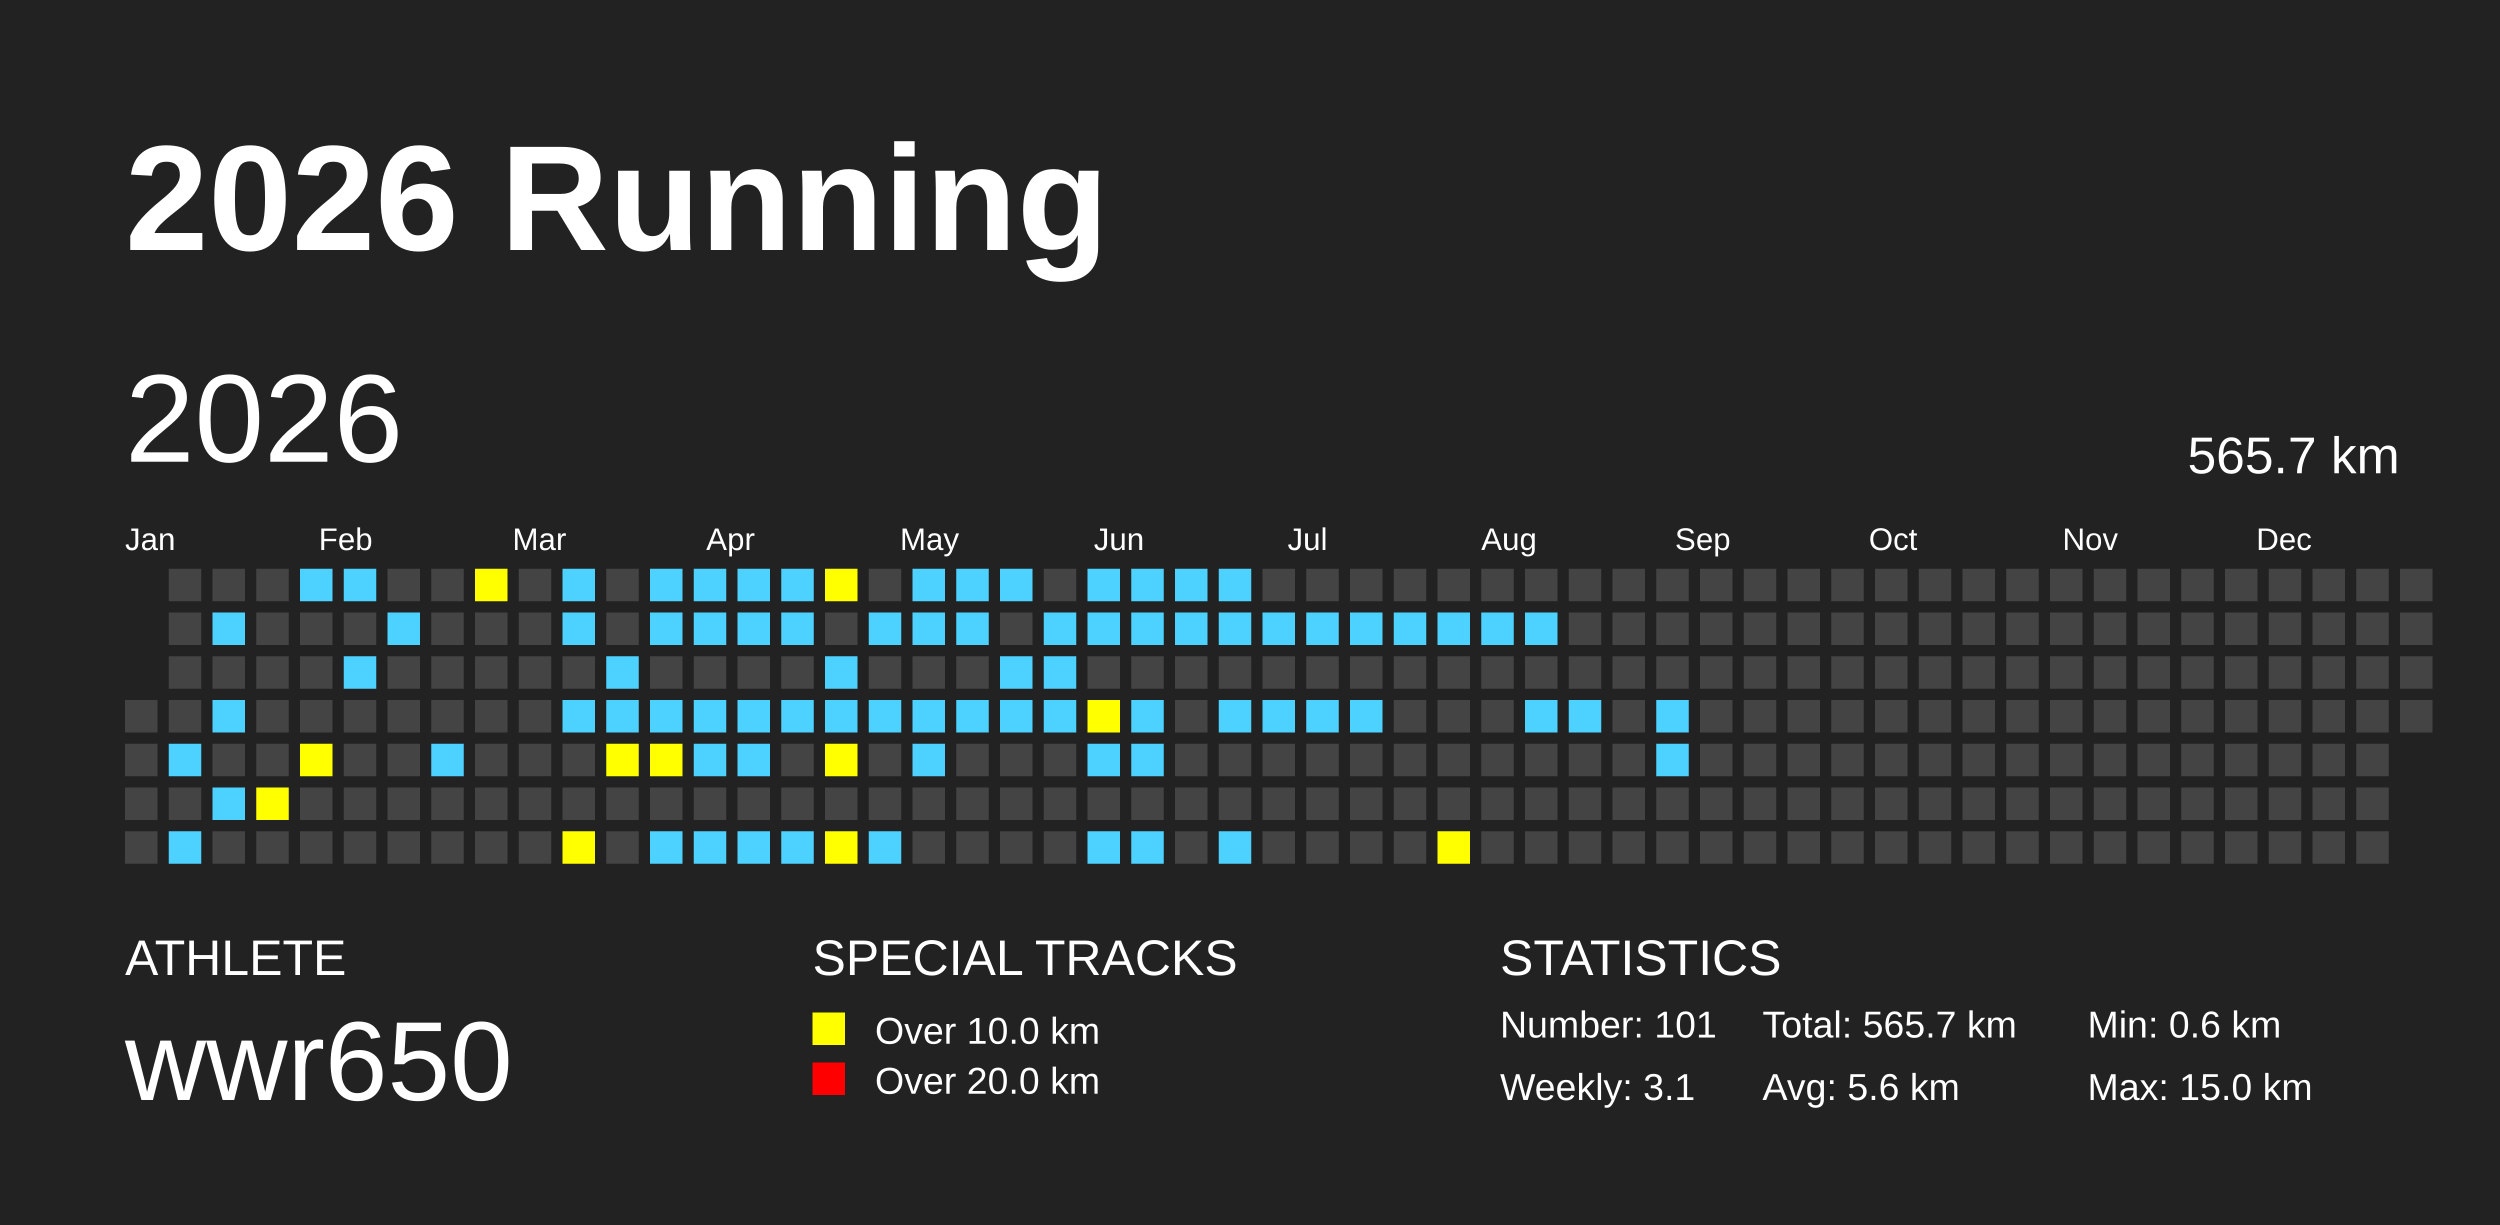
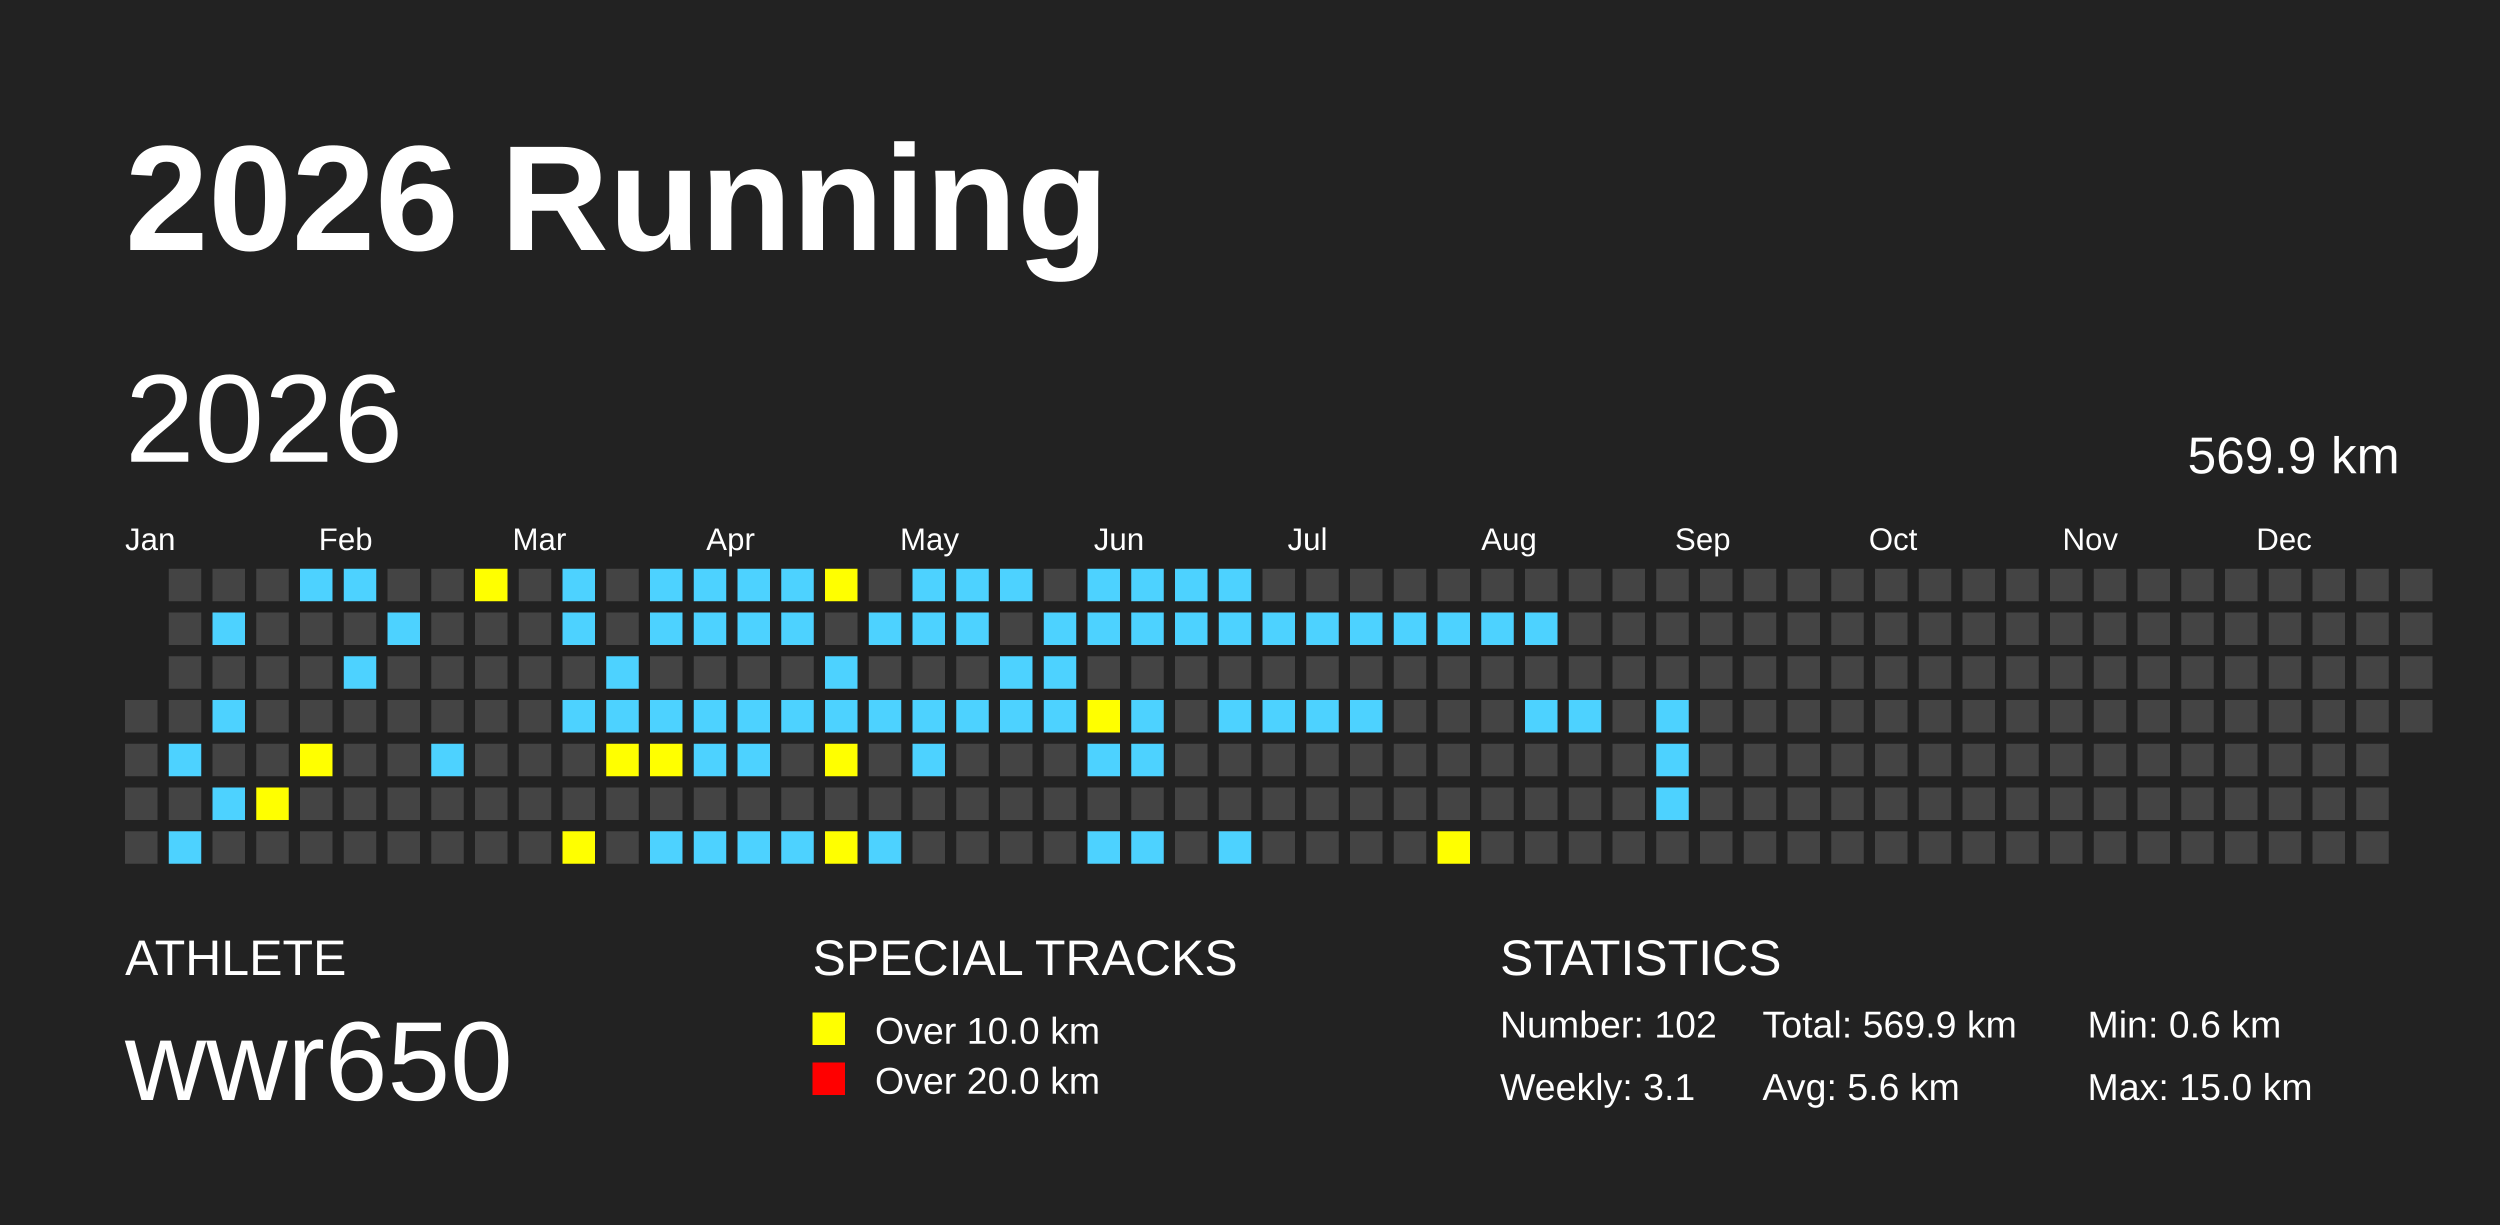
<svg xmlns="http://www.w3.org/2000/svg" baseProfile="full" height="98mm" version="1.1" viewBox="0,0,200,98" width="200mm">
  <defs />
  <rect fill="#222222" height="98" width="200" x="0" y="0" />
  <text fill="#FFFFFF" style="font-size:12px; font-family:Arial; font-weight:bold;" x="10" y="20">2026 Running</text>
  <text fill="#FFFFFF" style="font-size:4px; font-family:Arial" x="10" y="78">ATHLETE</text>
  <text fill="#FFFFFF" style="font-size:9px; font-family:Arial" x="10" y="88">wwr650</text>
  <text fill="#FFFFFF" style="font-size:4px; font-family:Arial" x="65" y="78">SPECIAL TRACKS</text>
  <rect fill="yellow" height="2.6" width="2.6" x="65" y="81" />
  <text fill="#FFFFFF" style="font-size:3px; font-family:Arial" x="70" y="83.5">Over 10.0 km</text>
  <rect fill="red" height="2.6" width="2.6" x="65" y="85" />
  <text fill="#FFFFFF" style="font-size:3px; font-family:Arial" x="70" y="87.5">Over 20.0 km</text>
  <text fill="#FFFFFF" style="font-size:4px; font-family:Arial" x="120" y="78">STATISTICS</text>
-   <text fill="#FFFFFF" style="font-size:3px; font-family:Arial" x="120" y="83">Number: 101</text>
+   <text fill="#FFFFFF" style="font-size:3px; font-family:Arial" x="120" y="83">Number: 102</text>
  <text fill="#FFFFFF" style="font-size:3px; font-family:Arial" x="120" y="88">Weekly: 3.1</text>
-   <text fill="#FFFFFF" style="font-size:3px; font-family:Arial" x="141" y="83">Total: 565.7 km</text>
+   <text fill="#FFFFFF" style="font-size:3px; font-family:Arial" x="141" y="83">Total: 569.9 km</text>
  <text fill="#FFFFFF" style="font-size:3px; font-family:Arial" x="141" y="88">Avg: 5.6 km</text>
  <text fill="#FFFFFF" style="font-size:3px; font-family:Arial" x="167" y="83">Min: 0.6 km</text>
  <text fill="#FFFFFF" style="font-size:3px; font-family:Arial" x="167" y="88">Max: 15.0 km</text>
  <text dominant-baseline="hanging" fill="#FFFFFF" style="font-size:10.0px; font-family:Arial;" x="10" y="30">2026</text>
-   <text dominant-baseline="hanging" fill="#FFFFFF" style="font-size:4.125px; font-family:Arial;" x="175" y="35">565.7 km</text>
+   <text dominant-baseline="hanging" fill="#FFFFFF" style="font-size:4.125px; font-family:Arial;" x="175" y="35">569.9 km</text>
  <text fill="#FFFFFF" style="font-size:2.5px; font-family:Arial" x="10.0" y="44">Jan</text>
  <text fill="#FFFFFF" style="font-size:2.5px; font-family:Arial" x="25.5" y="44">Feb</text>
  <text fill="#FFFFFF" style="font-size:2.5px; font-family:Arial" x="41.0" y="44">Mar</text>
  <text fill="#FFFFFF" style="font-size:2.5px; font-family:Arial" x="56.5" y="44">Apr</text>
  <text fill="#FFFFFF" style="font-size:2.5px; font-family:Arial" x="72.0" y="44">May</text>
  <text fill="#FFFFFF" style="font-size:2.5px; font-family:Arial" x="87.5" y="44">Jun</text>
  <text fill="#FFFFFF" style="font-size:2.5px; font-family:Arial" x="103.0" y="44">Jul</text>
  <text fill="#FFFFFF" style="font-size:2.5px; font-family:Arial" x="118.5" y="44">Aug</text>
  <text fill="#FFFFFF" style="font-size:2.5px; font-family:Arial" x="134.0" y="44">Sep</text>
  <text fill="#FFFFFF" style="font-size:2.5px; font-family:Arial" x="149.5" y="44">Oct</text>
  <text fill="#FFFFFF" style="font-size:2.5px; font-family:Arial" x="165.0" y="44">Nov</text>
  <text fill="#FFFFFF" style="font-size:2.5px; font-family:Arial" x="180.5" y="44">Dec</text>
  <rect fill="#444444" height="2.6" width="2.6" x="10.0" y="56.0" />
  <rect fill="#444444" height="2.6" width="2.6" x="10.0" y="59.5" />
  <rect fill="#444444" height="2.6" width="2.6" x="10.0" y="63.0" />
  <rect fill="#444444" height="2.6" width="2.6" x="10.0" y="66.5" />
  <rect fill="#444444" height="2.6" width="2.6" x="13.5" y="45.5" />
  <rect fill="#444444" height="2.6" width="2.6" x="13.5" y="49.0" />
  <rect fill="#444444" height="2.6" width="2.6" x="13.5" y="52.5" />
  <rect fill="#444444" height="2.6" width="2.6" x="13.5" y="56.0" />
  <rect fill="#4DD2FF" height="2.6" width="2.6" x="13.5" y="59.5" />
  <rect fill="#444444" height="2.6" width="2.6" x="13.5" y="63.0" />
  <rect fill="#4DD2FF" height="2.6" width="2.6" x="13.5" y="66.5" />
  <rect fill="#444444" height="2.6" width="2.6" x="17.0" y="45.5" />
  <rect fill="#4DD2FF" height="2.6" width="2.6" x="17.0" y="49.0" />
  <rect fill="#444444" height="2.6" width="2.6" x="17.0" y="52.5" />
  <rect fill="#4DD2FF" height="2.6" width="2.6" x="17.0" y="56.0" />
  <rect fill="#444444" height="2.6" width="2.6" x="17.0" y="59.5" />
  <rect fill="#4DD2FF" height="2.6" width="2.6" x="17.0" y="63.0" />
  <rect fill="#444444" height="2.6" width="2.6" x="17.0" y="66.5" />
  <rect fill="#444444" height="2.6" width="2.6" x="20.5" y="45.5" />
  <rect fill="#444444" height="2.6" width="2.6" x="20.5" y="49.0" />
  <rect fill="#444444" height="2.6" width="2.6" x="20.5" y="52.5" />
  <rect fill="#444444" height="2.6" width="2.6" x="20.5" y="56.0" />
  <rect fill="#444444" height="2.6" width="2.6" x="20.5" y="59.5" />
  <rect fill="yellow" height="2.6" width="2.6" x="20.5" y="63.0" />
  <rect fill="#444444" height="2.6" width="2.6" x="20.5" y="66.5" />
  <rect fill="#4DD2FF" height="2.6" width="2.6" x="24.0" y="45.5" />
  <rect fill="#444444" height="2.6" width="2.6" x="24.0" y="49.0" />
  <rect fill="#444444" height="2.6" width="2.6" x="24.0" y="52.5" />
  <rect fill="#444444" height="2.6" width="2.6" x="24.0" y="56.0" />
  <rect fill="yellow" height="2.6" width="2.6" x="24.0" y="59.5" />
  <rect fill="#444444" height="2.6" width="2.6" x="24.0" y="63.0" />
  <rect fill="#444444" height="2.6" width="2.6" x="24.0" y="66.5" />
  <rect fill="#4DD2FF" height="2.6" width="2.6" x="27.5" y="45.5" />
  <rect fill="#444444" height="2.6" width="2.6" x="27.5" y="49.0" />
  <rect fill="#4DD2FF" height="2.6" width="2.6" x="27.5" y="52.5" />
  <rect fill="#444444" height="2.6" width="2.6" x="27.5" y="56.0" />
  <rect fill="#444444" height="2.6" width="2.6" x="27.5" y="59.5" />
  <rect fill="#444444" height="2.6" width="2.6" x="27.5" y="63.0" />
  <rect fill="#444444" height="2.6" width="2.6" x="27.5" y="66.5" />
  <rect fill="#444444" height="2.6" width="2.6" x="31.0" y="45.5" />
  <rect fill="#4DD2FF" height="2.6" width="2.6" x="31.0" y="49.0" />
  <rect fill="#444444" height="2.6" width="2.6" x="31.0" y="52.5" />
  <rect fill="#444444" height="2.6" width="2.6" x="31.0" y="56.0" />
  <rect fill="#444444" height="2.6" width="2.6" x="31.0" y="59.5" />
  <rect fill="#444444" height="2.6" width="2.6" x="31.0" y="63.0" />
  <rect fill="#444444" height="2.6" width="2.6" x="31.0" y="66.5" />
  <rect fill="#444444" height="2.6" width="2.6" x="34.5" y="45.5" />
  <rect fill="#444444" height="2.6" width="2.6" x="34.5" y="49.0" />
  <rect fill="#444444" height="2.6" width="2.6" x="34.5" y="52.5" />
  <rect fill="#444444" height="2.6" width="2.6" x="34.5" y="56.0" />
  <rect fill="#4DD2FF" height="2.6" width="2.6" x="34.5" y="59.5" />
  <rect fill="#444444" height="2.6" width="2.6" x="34.5" y="63.0" />
  <rect fill="#444444" height="2.6" width="2.6" x="34.5" y="66.5" />
  <rect fill="yellow" height="2.6" width="2.6" x="38.0" y="45.5" />
  <rect fill="#444444" height="2.6" width="2.6" x="38.0" y="49.0" />
  <rect fill="#444444" height="2.6" width="2.6" x="38.0" y="52.5" />
  <rect fill="#444444" height="2.6" width="2.6" x="38.0" y="56.0" />
  <rect fill="#444444" height="2.6" width="2.6" x="38.0" y="59.5" />
  <rect fill="#444444" height="2.6" width="2.6" x="38.0" y="63.0" />
  <rect fill="#444444" height="2.6" width="2.6" x="38.0" y="66.5" />
  <rect fill="#444444" height="2.6" width="2.6" x="41.5" y="45.5" />
  <rect fill="#444444" height="2.6" width="2.6" x="41.5" y="49.0" />
  <rect fill="#444444" height="2.6" width="2.6" x="41.5" y="52.5" />
  <rect fill="#444444" height="2.6" width="2.6" x="41.5" y="56.0" />
  <rect fill="#444444" height="2.6" width="2.6" x="41.5" y="59.5" />
  <rect fill="#444444" height="2.6" width="2.6" x="41.5" y="63.0" />
  <rect fill="#444444" height="2.6" width="2.6" x="41.5" y="66.5" />
  <rect fill="#4DD2FF" height="2.6" width="2.6" x="45.0" y="45.5" />
  <rect fill="#4DD2FF" height="2.6" width="2.6" x="45.0" y="49.0" />
  <rect fill="#444444" height="2.6" width="2.6" x="45.0" y="52.5" />
  <rect fill="#4DD2FF" height="2.6" width="2.6" x="45.0" y="56.0" />
  <rect fill="#444444" height="2.6" width="2.6" x="45.0" y="59.5" />
  <rect fill="#444444" height="2.6" width="2.6" x="45.0" y="63.0" />
  <rect fill="yellow" height="2.6" width="2.6" x="45.0" y="66.5" />
  <rect fill="#444444" height="2.6" width="2.6" x="48.5" y="45.5" />
  <rect fill="#444444" height="2.6" width="2.6" x="48.5" y="49.0" />
  <rect fill="#4DD2FF" height="2.6" width="2.6" x="48.5" y="52.5" />
  <rect fill="#4DD2FF" height="2.6" width="2.6" x="48.5" y="56.0" />
  <rect fill="yellow" height="2.6" width="2.6" x="48.5" y="59.5" />
  <rect fill="#444444" height="2.6" width="2.6" x="48.5" y="63.0" />
  <rect fill="#444444" height="2.6" width="2.6" x="48.5" y="66.5" />
  <rect fill="#4DD2FF" height="2.6" width="2.6" x="52.0" y="45.5" />
  <rect fill="#4DD2FF" height="2.6" width="2.6" x="52.0" y="49.0" />
  <rect fill="#444444" height="2.6" width="2.6" x="52.0" y="52.5" />
  <rect fill="#4DD2FF" height="2.6" width="2.6" x="52.0" y="56.0" />
  <rect fill="yellow" height="2.6" width="2.6" x="52.0" y="59.5" />
  <rect fill="#444444" height="2.6" width="2.6" x="52.0" y="63.0" />
  <rect fill="#4DD2FF" height="2.6" width="2.6" x="52.0" y="66.5" />
  <rect fill="#4DD2FF" height="2.6" width="2.6" x="55.5" y="45.5" />
  <rect fill="#4DD2FF" height="2.6" width="2.6" x="55.5" y="49.0" />
  <rect fill="#444444" height="2.6" width="2.6" x="55.5" y="52.5" />
  <rect fill="#4DD2FF" height="2.6" width="2.6" x="55.5" y="56.0" />
  <rect fill="#4DD2FF" height="2.6" width="2.6" x="55.5" y="59.5" />
  <rect fill="#444444" height="2.6" width="2.6" x="55.5" y="63.0" />
  <rect fill="#4DD2FF" height="2.6" width="2.6" x="55.5" y="66.5" />
  <rect fill="#4DD2FF" height="2.6" width="2.6" x="59.0" y="45.5" />
  <rect fill="#4DD2FF" height="2.6" width="2.6" x="59.0" y="49.0" />
  <rect fill="#444444" height="2.6" width="2.6" x="59.0" y="52.5" />
  <rect fill="#4DD2FF" height="2.6" width="2.6" x="59.0" y="56.0" />
  <rect fill="#4DD2FF" height="2.6" width="2.6" x="59.0" y="59.5" />
  <rect fill="#444444" height="2.6" width="2.6" x="59.0" y="63.0" />
  <rect fill="#4DD2FF" height="2.6" width="2.6" x="59.0" y="66.5" />
  <rect fill="#4DD2FF" height="2.6" width="2.6" x="62.5" y="45.5" />
  <rect fill="#4DD2FF" height="2.6" width="2.6" x="62.5" y="49.0" />
  <rect fill="#444444" height="2.6" width="2.6" x="62.5" y="52.5" />
  <rect fill="#4DD2FF" height="2.6" width="2.6" x="62.5" y="56.0" />
  <rect fill="#444444" height="2.6" width="2.6" x="62.5" y="59.5" />
  <rect fill="#444444" height="2.6" width="2.6" x="62.5" y="63.0" />
  <rect fill="#4DD2FF" height="2.6" width="2.6" x="62.5" y="66.5" />
  <rect fill="yellow" height="2.6" width="2.6" x="66.0" y="45.5" />
  <rect fill="#444444" height="2.6" width="2.6" x="66.0" y="49.0" />
  <rect fill="#4DD2FF" height="2.6" width="2.6" x="66.0" y="52.5" />
  <rect fill="#4DD2FF" height="2.6" width="2.6" x="66.0" y="56.0" />
  <rect fill="yellow" height="2.6" width="2.6" x="66.0" y="59.5" />
  <rect fill="#444444" height="2.6" width="2.6" x="66.0" y="63.0" />
  <rect fill="yellow" height="2.6" width="2.6" x="66.0" y="66.5" />
  <rect fill="#444444" height="2.6" width="2.6" x="69.5" y="45.5" />
  <rect fill="#4DD2FF" height="2.6" width="2.6" x="69.5" y="49.0" />
  <rect fill="#444444" height="2.6" width="2.6" x="69.5" y="52.5" />
  <rect fill="#4DD2FF" height="2.6" width="2.6" x="69.5" y="56.0" />
  <rect fill="#444444" height="2.6" width="2.6" x="69.5" y="59.5" />
  <rect fill="#444444" height="2.6" width="2.6" x="69.5" y="63.0" />
  <rect fill="#4DD2FF" height="2.6" width="2.6" x="69.5" y="66.5" />
  <rect fill="#4DD2FF" height="2.6" width="2.6" x="73.0" y="45.5" />
  <rect fill="#4DD2FF" height="2.6" width="2.6" x="73.0" y="49.0" />
  <rect fill="#444444" height="2.6" width="2.6" x="73.0" y="52.5" />
  <rect fill="#4DD2FF" height="2.6" width="2.6" x="73.0" y="56.0" />
  <rect fill="#4DD2FF" height="2.6" width="2.6" x="73.0" y="59.5" />
  <rect fill="#444444" height="2.6" width="2.6" x="73.0" y="63.0" />
  <rect fill="#444444" height="2.6" width="2.6" x="73.0" y="66.5" />
  <rect fill="#4DD2FF" height="2.6" width="2.6" x="76.5" y="45.5" />
  <rect fill="#4DD2FF" height="2.6" width="2.6" x="76.5" y="49.0" />
  <rect fill="#444444" height="2.6" width="2.6" x="76.5" y="52.5" />
  <rect fill="#4DD2FF" height="2.6" width="2.6" x="76.5" y="56.0" />
  <rect fill="#444444" height="2.6" width="2.6" x="76.5" y="59.5" />
  <rect fill="#444444" height="2.6" width="2.6" x="76.5" y="63.0" />
  <rect fill="#444444" height="2.6" width="2.6" x="76.5" y="66.5" />
  <rect fill="#4DD2FF" height="2.6" width="2.6" x="80.0" y="45.5" />
  <rect fill="#444444" height="2.6" width="2.6" x="80.0" y="49.0" />
  <rect fill="#4DD2FF" height="2.6" width="2.6" x="80.0" y="52.5" />
  <rect fill="#4DD2FF" height="2.6" width="2.6" x="80.0" y="56.0" />
  <rect fill="#444444" height="2.6" width="2.6" x="80.0" y="59.5" />
  <rect fill="#444444" height="2.6" width="2.6" x="80.0" y="63.0" />
  <rect fill="#444444" height="2.6" width="2.6" x="80.0" y="66.5" />
  <rect fill="#444444" height="2.6" width="2.6" x="83.5" y="45.5" />
  <rect fill="#4DD2FF" height="2.6" width="2.6" x="83.5" y="49.0" />
  <rect fill="#4DD2FF" height="2.6" width="2.6" x="83.5" y="52.5" />
  <rect fill="#4DD2FF" height="2.6" width="2.6" x="83.5" y="56.0" />
  <rect fill="#444444" height="2.6" width="2.6" x="83.5" y="59.5" />
  <rect fill="#444444" height="2.6" width="2.6" x="83.5" y="63.0" />
  <rect fill="#444444" height="2.6" width="2.6" x="83.5" y="66.5" />
  <rect fill="#4DD2FF" height="2.6" width="2.6" x="87.0" y="45.5" />
  <rect fill="#4DD2FF" height="2.6" width="2.6" x="87.0" y="49.0" />
  <rect fill="#444444" height="2.6" width="2.6" x="87.0" y="52.5" />
  <rect fill="yellow" height="2.6" width="2.6" x="87.0" y="56.0" />
  <rect fill="#4DD2FF" height="2.6" width="2.6" x="87.0" y="59.5" />
  <rect fill="#444444" height="2.6" width="2.6" x="87.0" y="63.0" />
  <rect fill="#4DD2FF" height="2.6" width="2.6" x="87.0" y="66.5" />
  <rect fill="#4DD2FF" height="2.6" width="2.6" x="90.5" y="45.5" />
  <rect fill="#4DD2FF" height="2.6" width="2.6" x="90.5" y="49.0" />
  <rect fill="#444444" height="2.6" width="2.6" x="90.5" y="52.5" />
  <rect fill="#4DD2FF" height="2.6" width="2.6" x="90.5" y="56.0" />
  <rect fill="#4DD2FF" height="2.6" width="2.6" x="90.5" y="59.5" />
  <rect fill="#444444" height="2.6" width="2.6" x="90.5" y="63.0" />
  <rect fill="#4DD2FF" height="2.6" width="2.6" x="90.5" y="66.5" />
  <rect fill="#4DD2FF" height="2.6" width="2.6" x="94.0" y="45.5" />
  <rect fill="#4DD2FF" height="2.6" width="2.6" x="94.0" y="49.0" />
  <rect fill="#444444" height="2.6" width="2.6" x="94.0" y="52.5" />
  <rect fill="#444444" height="2.6" width="2.6" x="94.0" y="56.0" />
  <rect fill="#444444" height="2.6" width="2.6" x="94.0" y="59.5" />
  <rect fill="#444444" height="2.6" width="2.6" x="94.0" y="63.0" />
  <rect fill="#444444" height="2.6" width="2.6" x="94.0" y="66.5" />
  <rect fill="#4DD2FF" height="2.6" width="2.6" x="97.5" y="45.5" />
  <rect fill="#4DD2FF" height="2.6" width="2.6" x="97.5" y="49.0" />
  <rect fill="#444444" height="2.6" width="2.6" x="97.5" y="52.5" />
  <rect fill="#4DD2FF" height="2.6" width="2.6" x="97.5" y="56.0" />
  <rect fill="#444444" height="2.6" width="2.6" x="97.5" y="59.5" />
  <rect fill="#444444" height="2.6" width="2.6" x="97.5" y="63.0" />
  <rect fill="#4DD2FF" height="2.6" width="2.6" x="97.5" y="66.5" />
  <rect fill="#444444" height="2.6" width="2.6" x="101.0" y="45.5" />
  <rect fill="#4DD2FF" height="2.6" width="2.6" x="101.0" y="49.0" />
  <rect fill="#444444" height="2.6" width="2.6" x="101.0" y="52.5" />
  <rect fill="#4DD2FF" height="2.6" width="2.6" x="101.0" y="56.0" />
  <rect fill="#444444" height="2.6" width="2.6" x="101.0" y="59.5" />
  <rect fill="#444444" height="2.6" width="2.6" x="101.0" y="63.0" />
  <rect fill="#444444" height="2.6" width="2.6" x="101.0" y="66.5" />
  <rect fill="#444444" height="2.6" width="2.6" x="104.5" y="45.5" />
  <rect fill="#4DD2FF" height="2.6" width="2.6" x="104.5" y="49.0" />
  <rect fill="#444444" height="2.6" width="2.6" x="104.5" y="52.5" />
  <rect fill="#4DD2FF" height="2.6" width="2.6" x="104.5" y="56.0" />
  <rect fill="#444444" height="2.6" width="2.6" x="104.5" y="59.5" />
  <rect fill="#444444" height="2.6" width="2.6" x="104.5" y="63.0" />
  <rect fill="#444444" height="2.6" width="2.6" x="104.5" y="66.5" />
  <rect fill="#444444" height="2.6" width="2.6" x="108.0" y="45.5" />
  <rect fill="#4DD2FF" height="2.6" width="2.6" x="108.0" y="49.0" />
  <rect fill="#444444" height="2.6" width="2.6" x="108.0" y="52.5" />
  <rect fill="#4DD2FF" height="2.6" width="2.6" x="108.0" y="56.0" />
  <rect fill="#444444" height="2.6" width="2.6" x="108.0" y="59.5" />
  <rect fill="#444444" height="2.6" width="2.6" x="108.0" y="63.0" />
  <rect fill="#444444" height="2.6" width="2.6" x="108.0" y="66.5" />
  <rect fill="#444444" height="2.6" width="2.6" x="111.5" y="45.5" />
  <rect fill="#4DD2FF" height="2.6" width="2.6" x="111.5" y="49.0" />
  <rect fill="#444444" height="2.6" width="2.6" x="111.5" y="52.5" />
  <rect fill="#444444" height="2.6" width="2.6" x="111.5" y="56.0" />
  <rect fill="#444444" height="2.6" width="2.6" x="111.5" y="59.5" />
  <rect fill="#444444" height="2.6" width="2.6" x="111.5" y="63.0" />
  <rect fill="#444444" height="2.6" width="2.6" x="111.5" y="66.5" />
  <rect fill="#444444" height="2.6" width="2.6" x="115.0" y="45.5" />
  <rect fill="#4DD2FF" height="2.6" width="2.6" x="115.0" y="49.0" />
  <rect fill="#444444" height="2.6" width="2.6" x="115.0" y="52.5" />
  <rect fill="#444444" height="2.6" width="2.6" x="115.0" y="56.0" />
  <rect fill="#444444" height="2.6" width="2.6" x="115.0" y="59.5" />
  <rect fill="#444444" height="2.6" width="2.6" x="115.0" y="63.0" />
  <rect fill="yellow" height="2.6" width="2.6" x="115.0" y="66.5" />
  <rect fill="#444444" height="2.6" width="2.6" x="118.5" y="45.5" />
  <rect fill="#4DD2FF" height="2.6" width="2.6" x="118.5" y="49.0" />
  <rect fill="#444444" height="2.6" width="2.6" x="118.5" y="52.5" />
  <rect fill="#444444" height="2.6" width="2.6" x="118.5" y="56.0" />
  <rect fill="#444444" height="2.6" width="2.6" x="118.5" y="59.5" />
  <rect fill="#444444" height="2.6" width="2.6" x="118.5" y="63.0" />
  <rect fill="#444444" height="2.6" width="2.6" x="118.5" y="66.5" />
  <rect fill="#444444" height="2.6" width="2.6" x="122.0" y="45.5" />
  <rect fill="#4DD2FF" height="2.6" width="2.6" x="122.0" y="49.0" />
  <rect fill="#444444" height="2.6" width="2.6" x="122.0" y="52.5" />
  <rect fill="#4DD2FF" height="2.6" width="2.6" x="122.0" y="56.0" />
  <rect fill="#444444" height="2.6" width="2.6" x="122.0" y="59.5" />
  <rect fill="#444444" height="2.6" width="2.6" x="122.0" y="63.0" />
  <rect fill="#444444" height="2.6" width="2.6" x="122.0" y="66.5" />
  <rect fill="#444444" height="2.6" width="2.6" x="125.5" y="45.5" />
  <rect fill="#444444" height="2.6" width="2.6" x="125.5" y="49.0" />
  <rect fill="#444444" height="2.6" width="2.6" x="125.5" y="52.5" />
  <rect fill="#4DD2FF" height="2.6" width="2.6" x="125.5" y="56.0" />
  <rect fill="#444444" height="2.6" width="2.6" x="125.5" y="59.5" />
  <rect fill="#444444" height="2.6" width="2.6" x="125.5" y="63.0" />
  <rect fill="#444444" height="2.6" width="2.6" x="125.5" y="66.5" />
  <rect fill="#444444" height="2.6" width="2.6" x="129.0" y="45.5" />
  <rect fill="#444444" height="2.6" width="2.6" x="129.0" y="49.0" />
  <rect fill="#444444" height="2.6" width="2.6" x="129.0" y="52.5" />
  <rect fill="#444444" height="2.6" width="2.6" x="129.0" y="56.0" />
  <rect fill="#444444" height="2.6" width="2.6" x="129.0" y="59.5" />
  <rect fill="#444444" height="2.6" width="2.6" x="129.0" y="63.0" />
  <rect fill="#444444" height="2.6" width="2.6" x="129.0" y="66.5" />
  <rect fill="#444444" height="2.6" width="2.6" x="132.5" y="45.5" />
  <rect fill="#444444" height="2.6" width="2.6" x="132.5" y="49.0" />
  <rect fill="#444444" height="2.6" width="2.6" x="132.5" y="52.5" />
  <rect fill="#4DD2FF" height="2.6" width="2.6" x="132.5" y="56.0" />
  <rect fill="#4DD2FF" height="2.6" width="2.6" x="132.5" y="59.5" />
-   <rect fill="#444444" height="2.6" width="2.6" x="132.5" y="63.0" />
+   <rect fill="#4DD2FF" height="2.6" width="2.6" x="132.5" y="63.0" />
  <rect fill="#444444" height="2.6" width="2.6" x="132.5" y="66.5" />
  <rect fill="#444444" height="2.6" width="2.6" x="136.0" y="45.5" />
  <rect fill="#444444" height="2.6" width="2.6" x="136.0" y="49.0" />
  <rect fill="#444444" height="2.6" width="2.6" x="136.0" y="52.5" />
  <rect fill="#444444" height="2.6" width="2.6" x="136.0" y="56.0" />
  <rect fill="#444444" height="2.6" width="2.6" x="136.0" y="59.5" />
  <rect fill="#444444" height="2.6" width="2.6" x="136.0" y="63.0" />
  <rect fill="#444444" height="2.6" width="2.6" x="136.0" y="66.5" />
  <rect fill="#444444" height="2.6" width="2.6" x="139.5" y="45.5" />
  <rect fill="#444444" height="2.6" width="2.6" x="139.5" y="49.0" />
  <rect fill="#444444" height="2.6" width="2.6" x="139.5" y="52.5" />
  <rect fill="#444444" height="2.6" width="2.6" x="139.5" y="56.0" />
  <rect fill="#444444" height="2.6" width="2.6" x="139.5" y="59.5" />
  <rect fill="#444444" height="2.6" width="2.6" x="139.5" y="63.0" />
  <rect fill="#444444" height="2.6" width="2.6" x="139.5" y="66.5" />
  <rect fill="#444444" height="2.6" width="2.6" x="143.0" y="45.5" />
  <rect fill="#444444" height="2.6" width="2.6" x="143.0" y="49.0" />
  <rect fill="#444444" height="2.6" width="2.6" x="143.0" y="52.5" />
  <rect fill="#444444" height="2.6" width="2.6" x="143.0" y="56.0" />
  <rect fill="#444444" height="2.6" width="2.6" x="143.0" y="59.5" />
  <rect fill="#444444" height="2.6" width="2.6" x="143.0" y="63.0" />
  <rect fill="#444444" height="2.6" width="2.6" x="143.0" y="66.5" />
  <rect fill="#444444" height="2.6" width="2.6" x="146.5" y="45.5" />
  <rect fill="#444444" height="2.6" width="2.6" x="146.5" y="49.0" />
  <rect fill="#444444" height="2.6" width="2.6" x="146.5" y="52.5" />
  <rect fill="#444444" height="2.6" width="2.6" x="146.5" y="56.0" />
  <rect fill="#444444" height="2.6" width="2.6" x="146.5" y="59.5" />
  <rect fill="#444444" height="2.6" width="2.6" x="146.5" y="63.0" />
  <rect fill="#444444" height="2.6" width="2.6" x="146.5" y="66.5" />
  <rect fill="#444444" height="2.6" width="2.6" x="150.0" y="45.5" />
  <rect fill="#444444" height="2.6" width="2.6" x="150.0" y="49.0" />
  <rect fill="#444444" height="2.6" width="2.6" x="150.0" y="52.5" />
  <rect fill="#444444" height="2.6" width="2.6" x="150.0" y="56.0" />
  <rect fill="#444444" height="2.6" width="2.6" x="150.0" y="59.5" />
  <rect fill="#444444" height="2.6" width="2.6" x="150.0" y="63.0" />
  <rect fill="#444444" height="2.6" width="2.6" x="150.0" y="66.5" />
  <rect fill="#444444" height="2.6" width="2.6" x="153.5" y="45.5" />
  <rect fill="#444444" height="2.6" width="2.6" x="153.5" y="49.0" />
  <rect fill="#444444" height="2.6" width="2.6" x="153.5" y="52.5" />
  <rect fill="#444444" height="2.6" width="2.6" x="153.5" y="56.0" />
  <rect fill="#444444" height="2.6" width="2.6" x="153.5" y="59.5" />
  <rect fill="#444444" height="2.6" width="2.6" x="153.5" y="63.0" />
  <rect fill="#444444" height="2.6" width="2.6" x="153.5" y="66.5" />
  <rect fill="#444444" height="2.6" width="2.6" x="157.0" y="45.5" />
  <rect fill="#444444" height="2.6" width="2.6" x="157.0" y="49.0" />
  <rect fill="#444444" height="2.6" width="2.6" x="157.0" y="52.5" />
  <rect fill="#444444" height="2.6" width="2.6" x="157.0" y="56.0" />
  <rect fill="#444444" height="2.6" width="2.6" x="157.0" y="59.5" />
  <rect fill="#444444" height="2.6" width="2.6" x="157.0" y="63.0" />
  <rect fill="#444444" height="2.6" width="2.6" x="157.0" y="66.5" />
  <rect fill="#444444" height="2.6" width="2.6" x="160.5" y="45.5" />
  <rect fill="#444444" height="2.6" width="2.6" x="160.5" y="49.0" />
  <rect fill="#444444" height="2.6" width="2.6" x="160.5" y="52.5" />
  <rect fill="#444444" height="2.6" width="2.6" x="160.5" y="56.0" />
  <rect fill="#444444" height="2.6" width="2.6" x="160.5" y="59.5" />
  <rect fill="#444444" height="2.6" width="2.6" x="160.5" y="63.0" />
  <rect fill="#444444" height="2.6" width="2.6" x="160.5" y="66.5" />
  <rect fill="#444444" height="2.6" width="2.6" x="164.0" y="45.5" />
  <rect fill="#444444" height="2.6" width="2.6" x="164.0" y="49.0" />
  <rect fill="#444444" height="2.6" width="2.6" x="164.0" y="52.5" />
  <rect fill="#444444" height="2.6" width="2.6" x="164.0" y="56.0" />
  <rect fill="#444444" height="2.6" width="2.6" x="164.0" y="59.5" />
  <rect fill="#444444" height="2.6" width="2.6" x="164.0" y="63.0" />
  <rect fill="#444444" height="2.6" width="2.6" x="164.0" y="66.5" />
  <rect fill="#444444" height="2.6" width="2.6" x="167.5" y="45.5" />
  <rect fill="#444444" height="2.6" width="2.6" x="167.5" y="49.0" />
  <rect fill="#444444" height="2.6" width="2.6" x="167.5" y="52.5" />
  <rect fill="#444444" height="2.6" width="2.6" x="167.5" y="56.0" />
  <rect fill="#444444" height="2.6" width="2.6" x="167.5" y="59.5" />
  <rect fill="#444444" height="2.6" width="2.6" x="167.5" y="63.0" />
  <rect fill="#444444" height="2.6" width="2.6" x="167.5" y="66.5" />
  <rect fill="#444444" height="2.6" width="2.6" x="171.0" y="45.5" />
  <rect fill="#444444" height="2.6" width="2.6" x="171.0" y="49.0" />
  <rect fill="#444444" height="2.6" width="2.6" x="171.0" y="52.5" />
  <rect fill="#444444" height="2.6" width="2.6" x="171.0" y="56.0" />
  <rect fill="#444444" height="2.6" width="2.6" x="171.0" y="59.5" />
  <rect fill="#444444" height="2.6" width="2.6" x="171.0" y="63.0" />
  <rect fill="#444444" height="2.6" width="2.6" x="171.0" y="66.5" />
  <rect fill="#444444" height="2.6" width="2.6" x="174.5" y="45.5" />
  <rect fill="#444444" height="2.6" width="2.6" x="174.5" y="49.0" />
  <rect fill="#444444" height="2.6" width="2.6" x="174.5" y="52.5" />
  <rect fill="#444444" height="2.6" width="2.6" x="174.5" y="56.0" />
  <rect fill="#444444" height="2.6" width="2.6" x="174.5" y="59.5" />
  <rect fill="#444444" height="2.6" width="2.6" x="174.5" y="63.0" />
  <rect fill="#444444" height="2.6" width="2.6" x="174.5" y="66.5" />
  <rect fill="#444444" height="2.6" width="2.6" x="178.0" y="45.5" />
  <rect fill="#444444" height="2.6" width="2.6" x="178.0" y="49.0" />
  <rect fill="#444444" height="2.6" width="2.6" x="178.0" y="52.5" />
  <rect fill="#444444" height="2.6" width="2.6" x="178.0" y="56.0" />
  <rect fill="#444444" height="2.6" width="2.6" x="178.0" y="59.5" />
  <rect fill="#444444" height="2.6" width="2.6" x="178.0" y="63.0" />
  <rect fill="#444444" height="2.6" width="2.6" x="178.0" y="66.5" />
  <rect fill="#444444" height="2.6" width="2.6" x="181.5" y="45.5" />
  <rect fill="#444444" height="2.6" width="2.6" x="181.5" y="49.0" />
  <rect fill="#444444" height="2.6" width="2.6" x="181.5" y="52.5" />
  <rect fill="#444444" height="2.6" width="2.6" x="181.5" y="56.0" />
  <rect fill="#444444" height="2.6" width="2.6" x="181.5" y="59.5" />
  <rect fill="#444444" height="2.6" width="2.6" x="181.5" y="63.0" />
  <rect fill="#444444" height="2.6" width="2.6" x="181.5" y="66.5" />
  <rect fill="#444444" height="2.6" width="2.6" x="185.0" y="45.5" />
  <rect fill="#444444" height="2.6" width="2.6" x="185.0" y="49.0" />
  <rect fill="#444444" height="2.6" width="2.6" x="185.0" y="52.5" />
  <rect fill="#444444" height="2.6" width="2.6" x="185.0" y="56.0" />
  <rect fill="#444444" height="2.6" width="2.6" x="185.0" y="59.5" />
  <rect fill="#444444" height="2.6" width="2.6" x="185.0" y="63.0" />
  <rect fill="#444444" height="2.6" width="2.6" x="185.0" y="66.5" />
  <rect fill="#444444" height="2.6" width="2.6" x="188.5" y="45.5" />
  <rect fill="#444444" height="2.6" width="2.6" x="188.5" y="49.0" />
  <rect fill="#444444" height="2.6" width="2.6" x="188.5" y="52.5" />
  <rect fill="#444444" height="2.6" width="2.6" x="188.5" y="56.0" />
  <rect fill="#444444" height="2.6" width="2.6" x="188.5" y="59.5" />
  <rect fill="#444444" height="2.6" width="2.6" x="188.5" y="63.0" />
  <rect fill="#444444" height="2.6" width="2.6" x="188.5" y="66.5" />
  <rect fill="#444444" height="2.6" width="2.6" x="192.0" y="45.5" />
  <rect fill="#444444" height="2.6" width="2.6" x="192.0" y="49.0" />
  <rect fill="#444444" height="2.6" width="2.6" x="192.0" y="52.5" />
  <rect fill="#444444" height="2.6" width="2.6" x="192.0" y="56.0" />
</svg>
